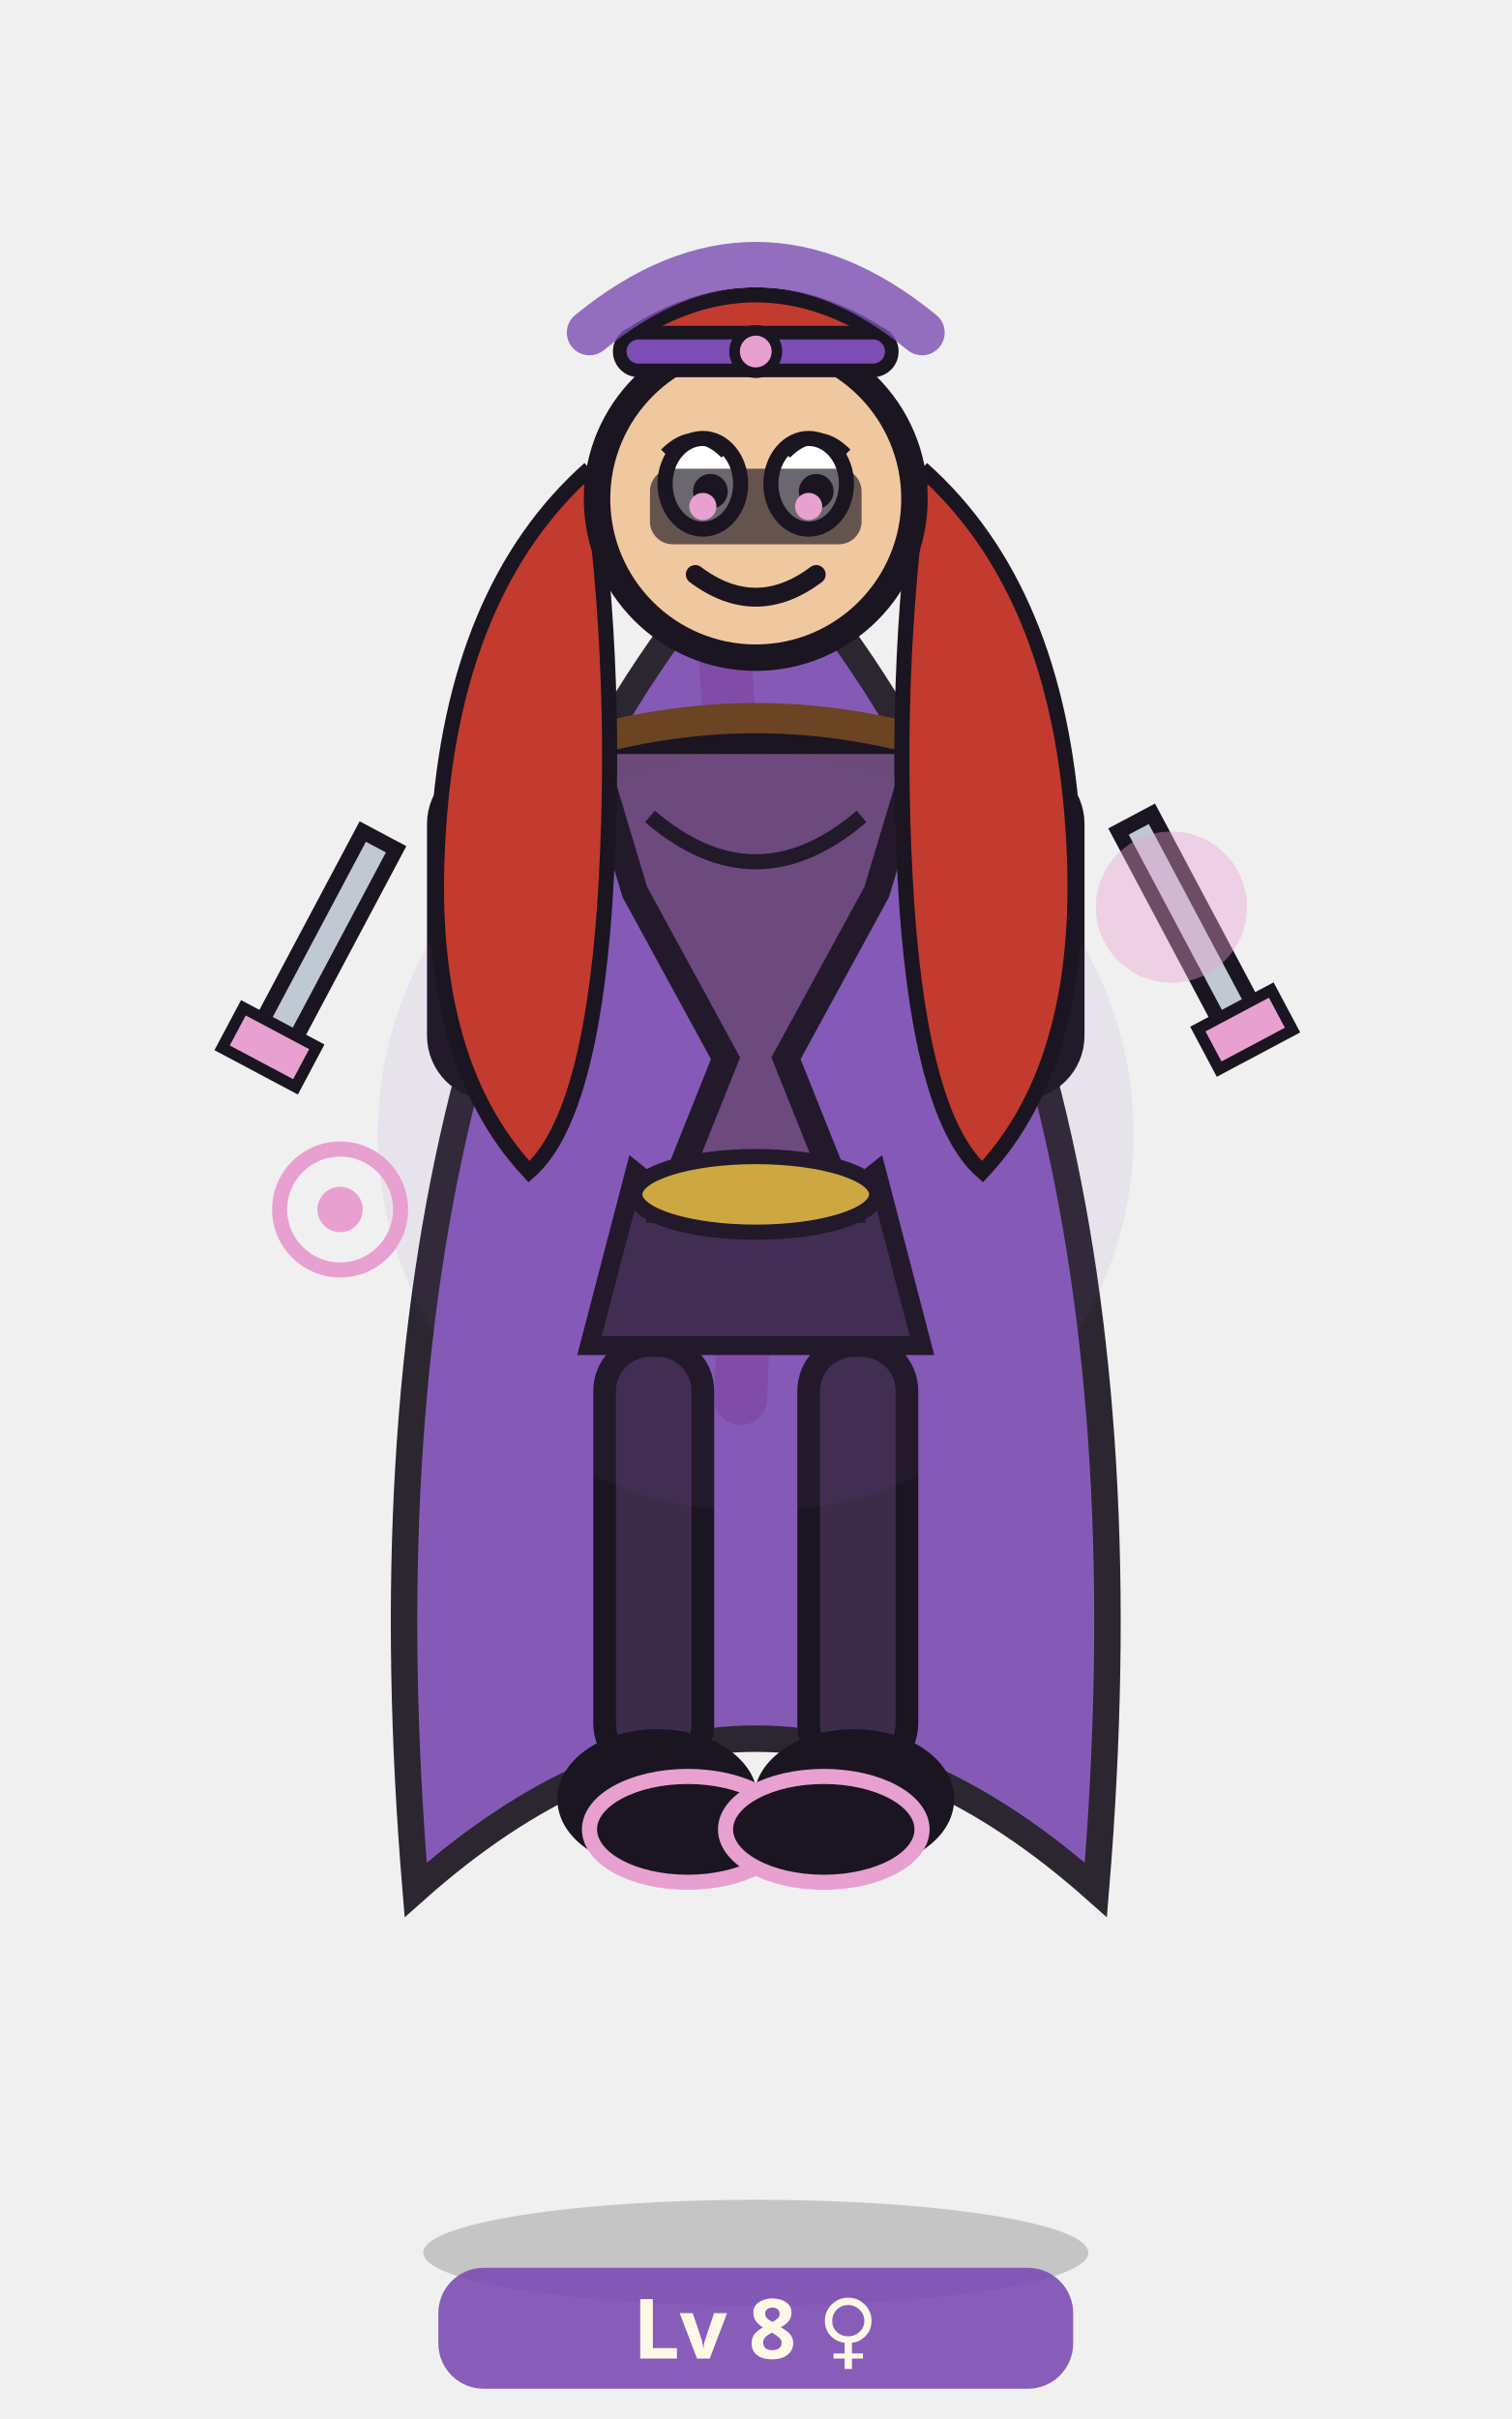
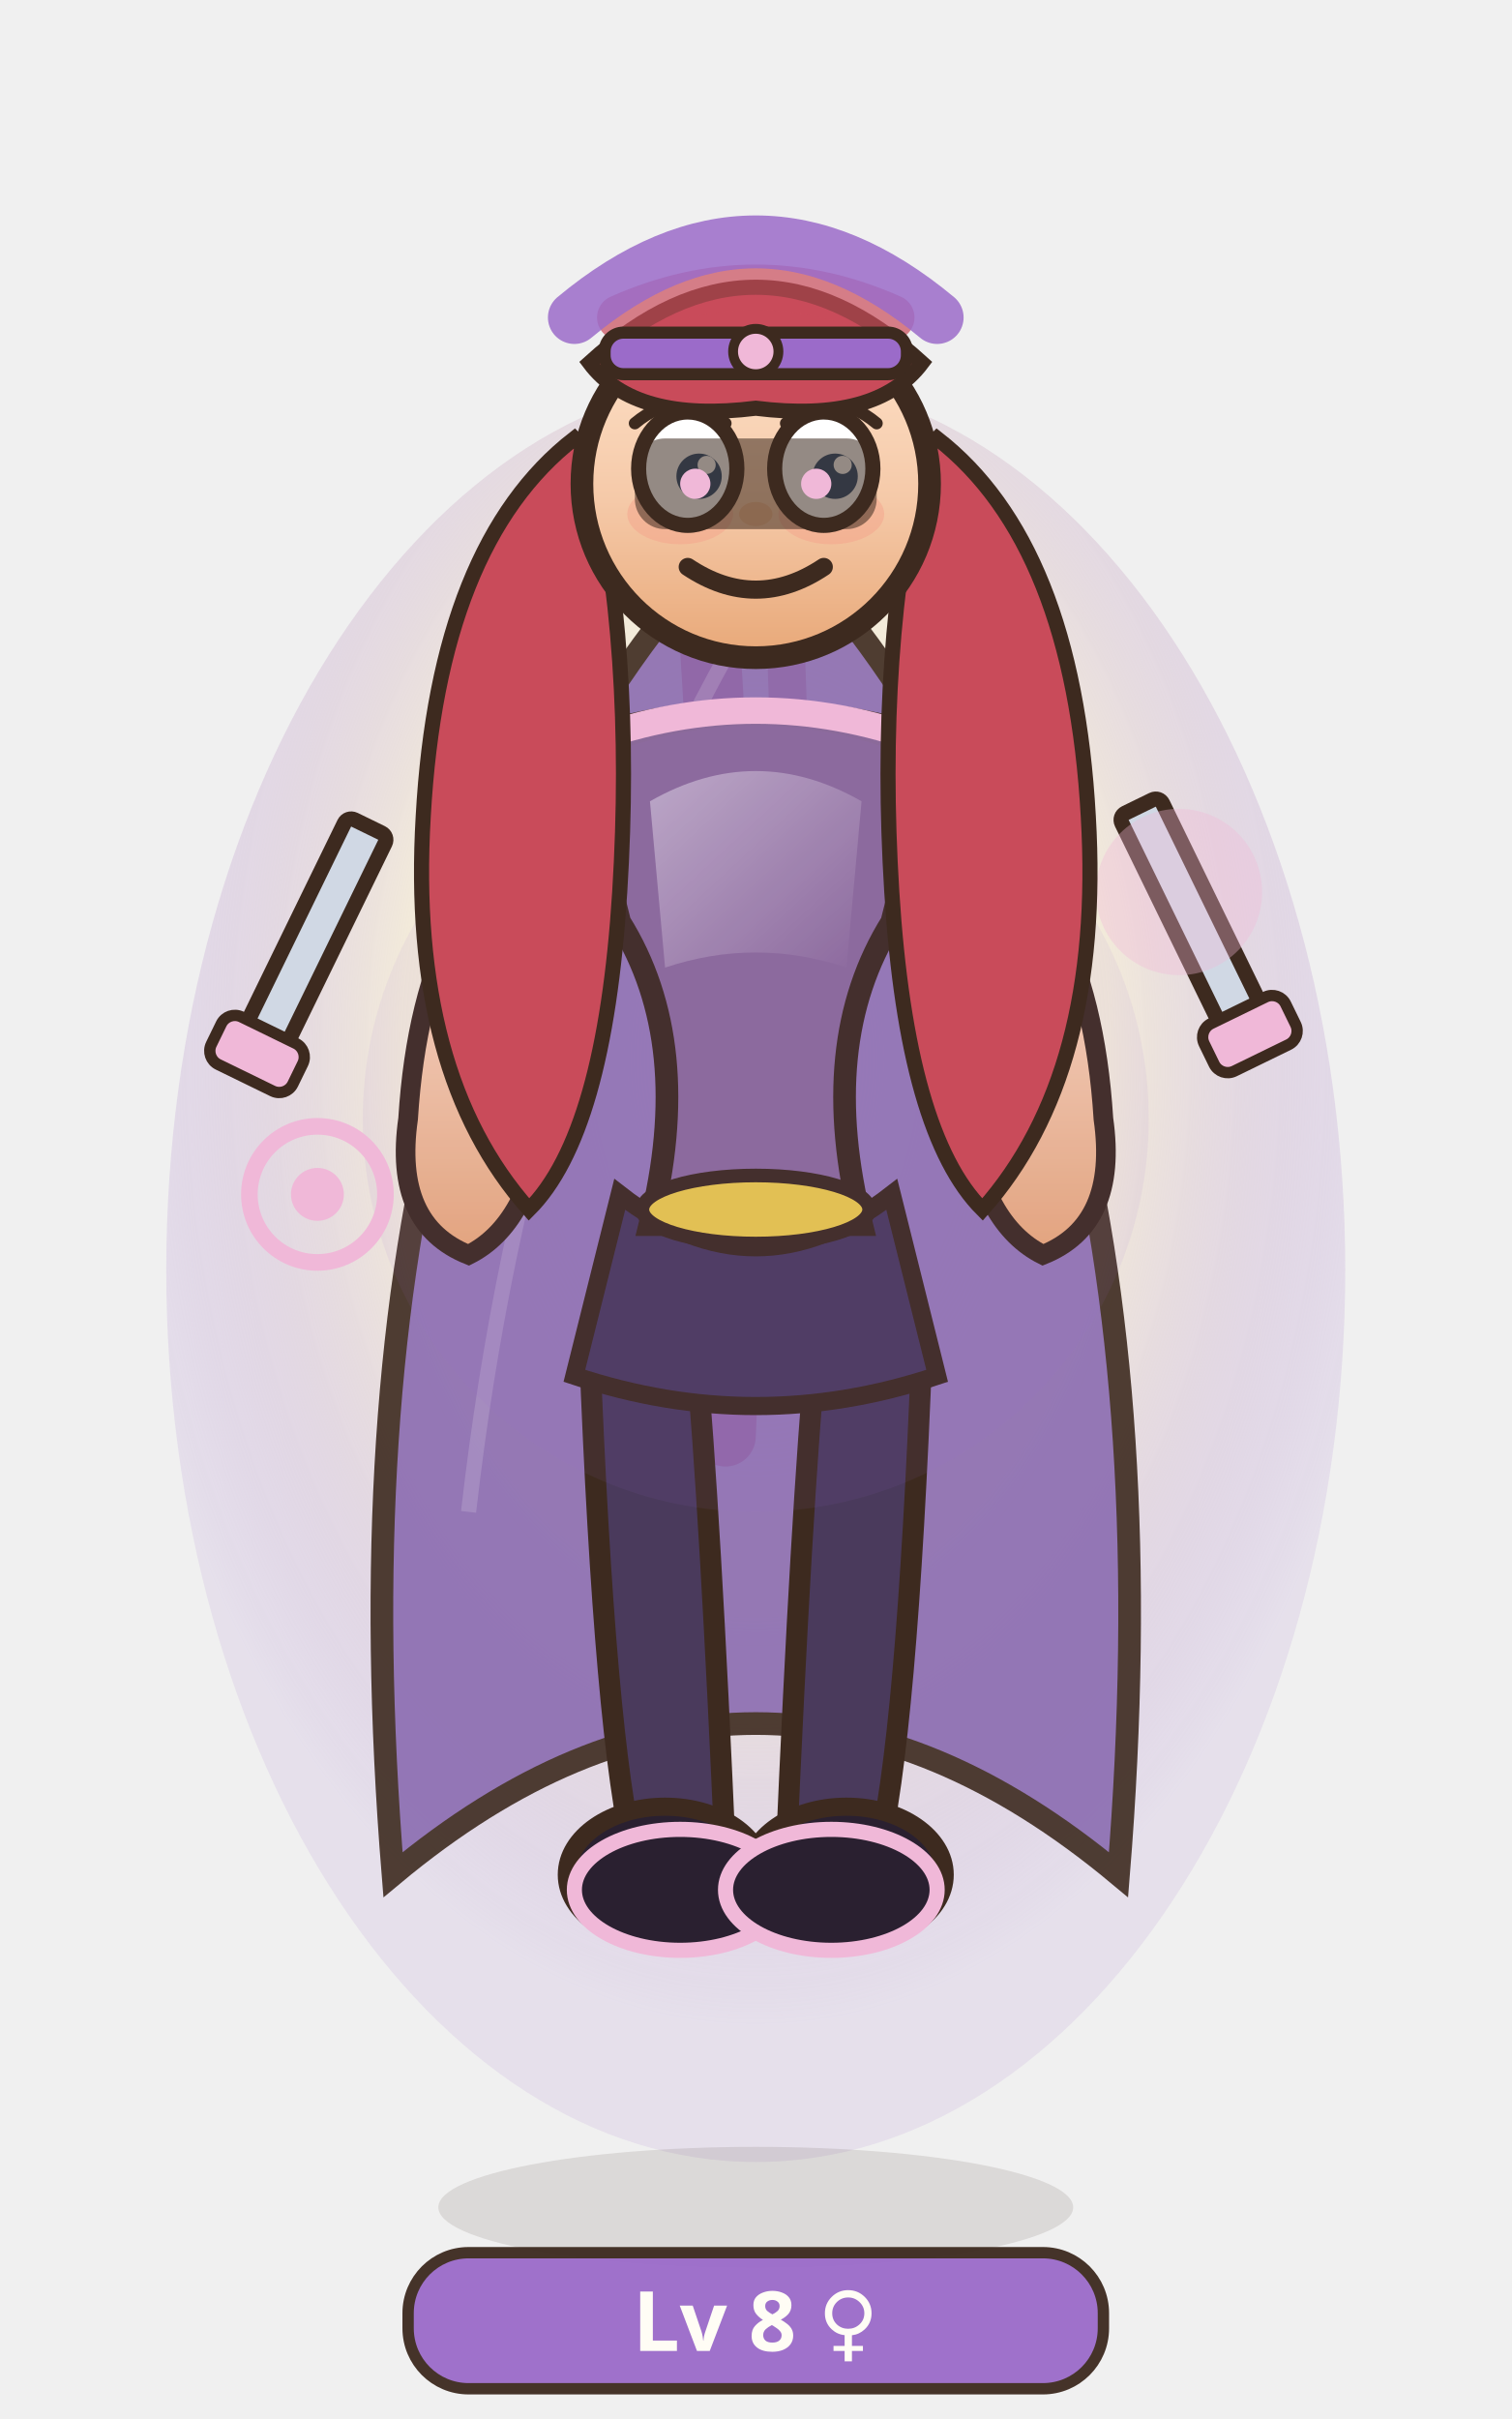
<svg xmlns="http://www.w3.org/2000/svg" viewBox="0 0 200 320" fill="none">
-   <path d="M96 88 Q100 140 98 185" fill="none" stroke="#C23B2E" stroke-width="7" stroke-linecap="round" />
-   <path d="M100 70 Q45 130 55 250 Q100 210 145 250 Q155 130 100 70" fill="#7C4DB2" stroke="#1a1520" stroke-width="3.5" opacity="0.92" />
-   <ellipse cx="100" cy="298" rx="44" ry="7" fill="#000" opacity="0.18" />
-   <rect x="80" y="178" width="13" height="56" rx="6" fill="#3D2B4A" stroke="#1a1520" stroke-width="3" />
-   <rect x="107" y="178" width="13" height="56" rx="6" fill="#3D2B4A" stroke="#1a1520" stroke-width="3" />
-   <ellipse cx="87" cy="238" rx="12" ry="8" fill="#1A1520" stroke="#1a1520" stroke-width="2.5" />
-   <ellipse cx="113" cy="238" rx="12" ry="8" fill="#1A1520" stroke="#1a1520" stroke-width="2.5" />
-   <path d="M84 155 Q100 168 116 155 L122 178 L78 178 Z" fill="#3D2B4A" stroke="#1a1520" stroke-width="2.5" />
-   <path d="M78 98 L122 98 L116 118 L104 140 L112 160 L88 160 L96 140 L84 118 Z" fill="#6B4A7A" stroke="#1a1520" stroke-width="3.5" />
-   <path d="M86 108 Q100 120 114 108" fill="#6B4A7A" stroke="#1a1520" stroke-width="2" />
-   <path d="M78 98 Q100 92 122 98" fill="none" stroke="#6B4423" stroke-width="4" stroke-linecap="round" />
-   <ellipse cx="100" cy="158" rx="16" ry="5" fill="#D4AF37" stroke="#1a1520" stroke-width="2" />
-   <rect x="58" y="102" width="14" height="42" rx="7" fill="#F0C8A0" stroke="#1a1520" stroke-width="3" />
-   <rect x="128" y="102" width="14" height="42" rx="7" fill="#F0C8A0" stroke="#1a1520" stroke-width="3" />
-   <ellipse cx="91" cy="242" rx="13" ry="7" fill="#1A1520" stroke="#E8A0D0" stroke-width="2" />
-   <ellipse cx="109" cy="242" rx="13" ry="7" fill="#1A1520" stroke="#E8A0D0" stroke-width="2" />
-   <g transform="translate(148,110) rotate(-28)">
-     <rect x="0" y="0" width="5" height="32" fill="#C0C8D4" stroke="#1a1520" stroke-width="2" />
-     <rect x="-3" y="28" width="11" height="6" fill="#E8A0D0" stroke="#1a1520" stroke-width="1.5" />
+   <defs>
+     <radialGradient id="bg" cx="50%" cy="38%" r="55%">
+       <stop offset="0%" stop-color="#FFF8E7" stop-opacity="0.95" />
+       <stop offset="55%" stop-color="#F5E6C8" stop-opacity="0.55" />
+       <stop offset="100%" stop-color="#9B6BC9" stop-opacity="0.12" />
+     </radialGradient>
+     <linearGradient id="skinG" x1="0" y1="0" x2="0" y2="1">
+       <stop offset="0%" stop-color="#FFE4CC" />
+       <stop offset="55%" stop-color="#F5C9A8" />
+       <stop offset="100%" stop-color="#E8A878" />
+     </linearGradient>
+     <linearGradient id="shine" x1="0" y1="0" x2="1" y2="1">
+       <stop offset="0%" stop-color="#fff" stop-opacity="0.45" />
+       <stop offset="100%" stop-color="#fff" stop-opacity="0" />
+     </linearGradient>
+   </defs>
+   <ellipse cx="100" cy="168" rx="78" ry="118" fill="url(#bg)" />
+   <path d="M94 86 Q98 150 96 190" fill="none" stroke="#C94B5A" stroke-width="8" stroke-linecap="round" />
+   <path d="M104 86 Q106 145 108 185" fill="none" stroke="#C94B5A" stroke-width="5" stroke-linecap="round" opacity="0.85" />
+   <path d="M100 68 Q42 125 52 248 Q100 208 148 248 Q158 125 100 68" fill="#8B6BB0" stroke="#3D2A1F" stroke-width="3" opacity="0.9" />
+   <path d="M100 80 Q70 130 62 200" fill="none" stroke="#fff" stroke-width="2" opacity="0.15" />
+   <ellipse cx="100" cy="292" rx="42" ry="8" fill="#3D2A1F" opacity="0.12" />
+   <path d="M78 178 Q80 230 84 246 L96 246 Q94 200 92 178 Z" fill="#4A3A5C" stroke="#3D2A1F" stroke-width="2.8" />
+   <path d="M108 178 Q106 200 104 246 L116 246 Q120 230 122 178 Z" fill="#4A3A5C" stroke="#3D2A1F" stroke-width="2.8" />
+   <ellipse cx="88" cy="248" rx="13" ry="9" fill="#2A2030" stroke="#3D2A1F" stroke-width="2.4" />
+   <ellipse cx="112" cy="248" rx="13" ry="9" fill="#2A2030" stroke="#3D2A1F" stroke-width="2.4" />
+   <path d="M82 158 Q100 172 118 158 L124 182 Q100 190 76 182 Z" fill="#4A3A5C" stroke="#3D2A1F" stroke-width="2.4" />
+   <path d="M76 98 Q100 90 124 98 L118 122 Q108 138 114 162 L86 162 Q92 138 82 122 Z" fill="#8B6A9A" stroke="#3D2A1F" stroke-width="3" />
+   <path d="M86 106 Q100 98 114 106 L112 128 Q100 124 88 128 Z" fill="url(#shine)" />
+   <path d="M78 98 Q100 90 122 98" fill="none" stroke="#F0B8D8" stroke-width="3.5" stroke-linecap="round" />
+   <ellipse cx="100" cy="160" rx="15" ry="4.5" fill="#E8C84A" stroke="#3D2A1F" stroke-width="1.8" />
+   <path d="M76 106 Q56 116 54 148 Q52 162 62 166 Q70 162 72 148 Q74 124 80 114 Z" fill="url(#skinG)" stroke="#3D2A1F" stroke-width="2.6" />
+   <path d="M124 106 Q144 116 146 148 Q148 162 138 166 Q130 162 128 148 Q126 124 120 114 Z" fill="url(#skinG)" stroke="#3D2A1F" stroke-width="2.6" />
+   <ellipse cx="90" cy="250" rx="14" ry="8" fill="#2A2030" stroke="#F0B8D8" stroke-width="2" />
+   <ellipse cx="110" cy="250" rx="14" ry="8" fill="#2A2030" stroke="#F0B8D8" stroke-width="2" />
+   <g transform="translate(148,108) rotate(-26)">
+     <rect x="0" y="0" width="6" height="34" rx="1" fill="#D0D8E4" stroke="#3D2A1F" stroke-width="2" />
+     <rect x="-3" y="30" width="12" height="7" rx="2" fill="#F0B8D8" stroke="#3D2A1F" stroke-width="1.5" />
  </g>
-   <g transform="translate(48,110) rotate(28)">
-     <rect x="0" y="0" width="5" height="32" fill="#C0C8D4" stroke="#1a1520" stroke-width="2" />
-     <rect x="-3" y="28" width="11" height="6" fill="#E8A0D0" stroke="#1a1520" stroke-width="1.5" />
+   <g transform="translate(46,108) rotate(26)">
+     <rect x="0" y="0" width="6" height="34" rx="1" fill="#D0D8E4" stroke="#3D2A1F" stroke-width="2" />
+     <rect x="-3" y="30" width="12" height="7" rx="2" fill="#F0B8D8" stroke="#3D2A1F" stroke-width="1.5" />
  </g>
-   <circle cx="155" cy="120" r="10" fill="#E8A0D0" opacity="0.4" />
-   <circle cx="100" cy="150" r="50" fill="#7C4DB2" opacity="0.08" />
-   <circle cx="45" cy="160" r="8" fill="none" stroke="#E8A0D0" stroke-width="2" />
-   <circle cx="45" cy="160" r="3" fill="#E8A0D0" />
-   <path d="M78 62 Q60 78 58 110 Q56 140 70 155 Q78 148 80 120 Q82 90 78 62" fill="#C23B2E" stroke="#1a1520" stroke-width="2" />
-   <path d="M122 62 Q140 78 142 110 Q144 140 130 155 Q122 148 120 120 Q118 90 122 62" fill="#C23B2E" stroke="#1a1520" stroke-width="2" />
-   <circle cx="100" cy="66" r="21" fill="#F0C8A0" stroke="#1a1520" stroke-width="3.5" />
-   <ellipse cx="93" cy="64" rx="5" ry="6" fill="#fff" stroke="#1a1520" stroke-width="2" />
-   <ellipse cx="107" cy="64" rx="5" ry="6" fill="#fff" stroke="#1a1520" stroke-width="2" />
-   <circle cx="94" cy="65" r="2.3" fill="#1a1520" />
-   <circle cx="108" cy="65" r="2.3" fill="#1a1520" />
-   <path d="M88 60 Q92 56 96 60" stroke="#1a1520" stroke-width="1.5" fill="none" />
-   <path d="M104 60 Q108 56 112 60" stroke="#1a1520" stroke-width="1.5" fill="none" />
-   <path d="M92 76 Q100 82 108 76" stroke="#1a1520" stroke-width="2.5" fill="none" stroke-linecap="round" />
-   <path d="M84 44 Q100 34 116 44 Q110 48 100 46 Q90 48 84 44" fill="#C23B2E" stroke="#1a1520" stroke-width="2" />
-   <rect x="82" y="44" width="36" height="5" rx="2.5" fill="#7C4DB2" stroke="#1a1520" stroke-width="1.8" />
-   <circle cx="100" cy="46.5" r="2.8" fill="#E8A0D0" stroke="#1a1520" stroke-width="1.4" />
-   <path d="M78 44 Q100 26 122 44" fill="none" stroke="#7C4DB2" stroke-width="6" stroke-linecap="round" opacity="0.8" />
-   <rect x="86" y="62" width="28" height="10" rx="3" fill="#1a1520" opacity="0.65" />
-   <circle cx="93" cy="67" r="1.8" fill="#E8A0D0" />
-   <circle cx="107" cy="67" r="1.8" fill="#E8A0D0" />
-   <rect x="58" y="300" width="84" height="16" rx="6" fill="#7C4DB2" opacity="0.9" />
-   <text x="100" y="312" text-anchor="middle" font-family="Verdana, sans-serif" font-size="11" font-weight="700" fill="#FFF8E7">Lv 8 ♀</text>
+   <circle cx="156" cy="118" r="11" fill="#F0B8D8" opacity="0.35" />
+   <circle cx="100" cy="148" r="52" fill="#9B6BC9" opacity="0.08" />
+   <circle cx="42" cy="158" r="9" fill="none" stroke="#F0B8D8" stroke-width="2.2" />
+   <circle cx="42" cy="158" r="3.5" fill="#F0B8D8" />
+   <path d="M76 58 Q58 72 56 108 Q54 142 70 160 Q80 150 82 118 Q84 86 78 60 Z" fill="#C94B5A" stroke="#3D2A1F" stroke-width="2" />
+   <path d="M124 58 Q142 72 144 108 Q146 142 130 160 Q120 150 118 118 Q116 86 122 60 Z" fill="#C94B5A" stroke="#3D2A1F" stroke-width="2" />
+   <circle cx="100" cy="64" r="23" fill="url(#skinG)" stroke="#3D2A1F" stroke-width="3" />
+   <ellipse cx="90" cy="68" rx="7" ry="4" fill="#F4A08A" opacity="0.45" />
+   <ellipse cx="110" cy="68" rx="7" ry="4" fill="#F4A08A" opacity="0.45" />
+   <ellipse cx="91" cy="62" rx="6.5" ry="7.5" fill="#fff" stroke="#3D2A1F" stroke-width="2" />
+   <ellipse cx="109" cy="62" rx="6.5" ry="7.5" fill="#fff" stroke="#3D2A1F" stroke-width="2" />
+   <circle cx="92.5" cy="63" r="3" fill="#2A4A6E" />
+   <circle cx="110.5" cy="63" r="3" fill="#2A4A6E" />
+   <circle cx="93.5" cy="61.5" r="1.2" fill="#fff" />
+   <circle cx="111.5" cy="61.5" r="1.2" fill="#fff" />
+   <path d="M84 56 Q90 51 96 56" stroke="#3D2A1F" stroke-width="1.6" fill="none" stroke-linecap="round" />
+   <path d="M104 56 Q110 51 116 56" stroke="#3D2A1F" stroke-width="1.6" fill="none" stroke-linecap="round" />
+   <ellipse cx="100" cy="68" rx="2.2" ry="1.6" fill="#E8A878" opacity="0.55" />
+   <path d="M91 75 Q100 81 109 75" stroke="#3D2A1F" stroke-width="2.4" fill="none" stroke-linecap="round" />
+   <path d="M78 48 Q100 28 122 48 Q116 56 100 54 Q84 56 78 48 Z" fill="#C94B5A" stroke="#3D2A1F" stroke-width="2" />
+   <path d="M82 42 Q100 34 118 42" fill="none" stroke="#C94B5A" stroke-width="6" stroke-linecap="round" opacity="0.7" />
+   <rect x="80" y="44" width="40" height="5.5" rx="2.5" fill="#9B6BC9" stroke="#3D2A1F" stroke-width="1.6" />
+   <circle cx="100" cy="46.5" r="3" fill="#F0B8D8" stroke="#3D2A1F" stroke-width="1.3" />
+   <path d="M76 42 Q100 22 124 42" fill="none" stroke="#9B6BC9" stroke-width="7" stroke-linecap="round" opacity="0.85" />
+   <rect x="84" y="58" width="32" height="12" rx="4" fill="#3D2A1F" opacity="0.55" />
+   <circle cx="92" cy="64" r="2" fill="#F0B8D8" />
+   <circle cx="108" cy="64" r="2" fill="#F0B8D8" />
+   <rect x="54" y="298" width="92" height="18" rx="8" fill="#9B6BC9" stroke="#3D2A1F" stroke-width="1.5" opacity="0.95" />
+   <text x="100" y="311" text-anchor="middle" font-family="Verdana, sans-serif" font-size="11" font-weight="700" fill="#FFFDF5">Lv 8 ♀</text>
</svg>
